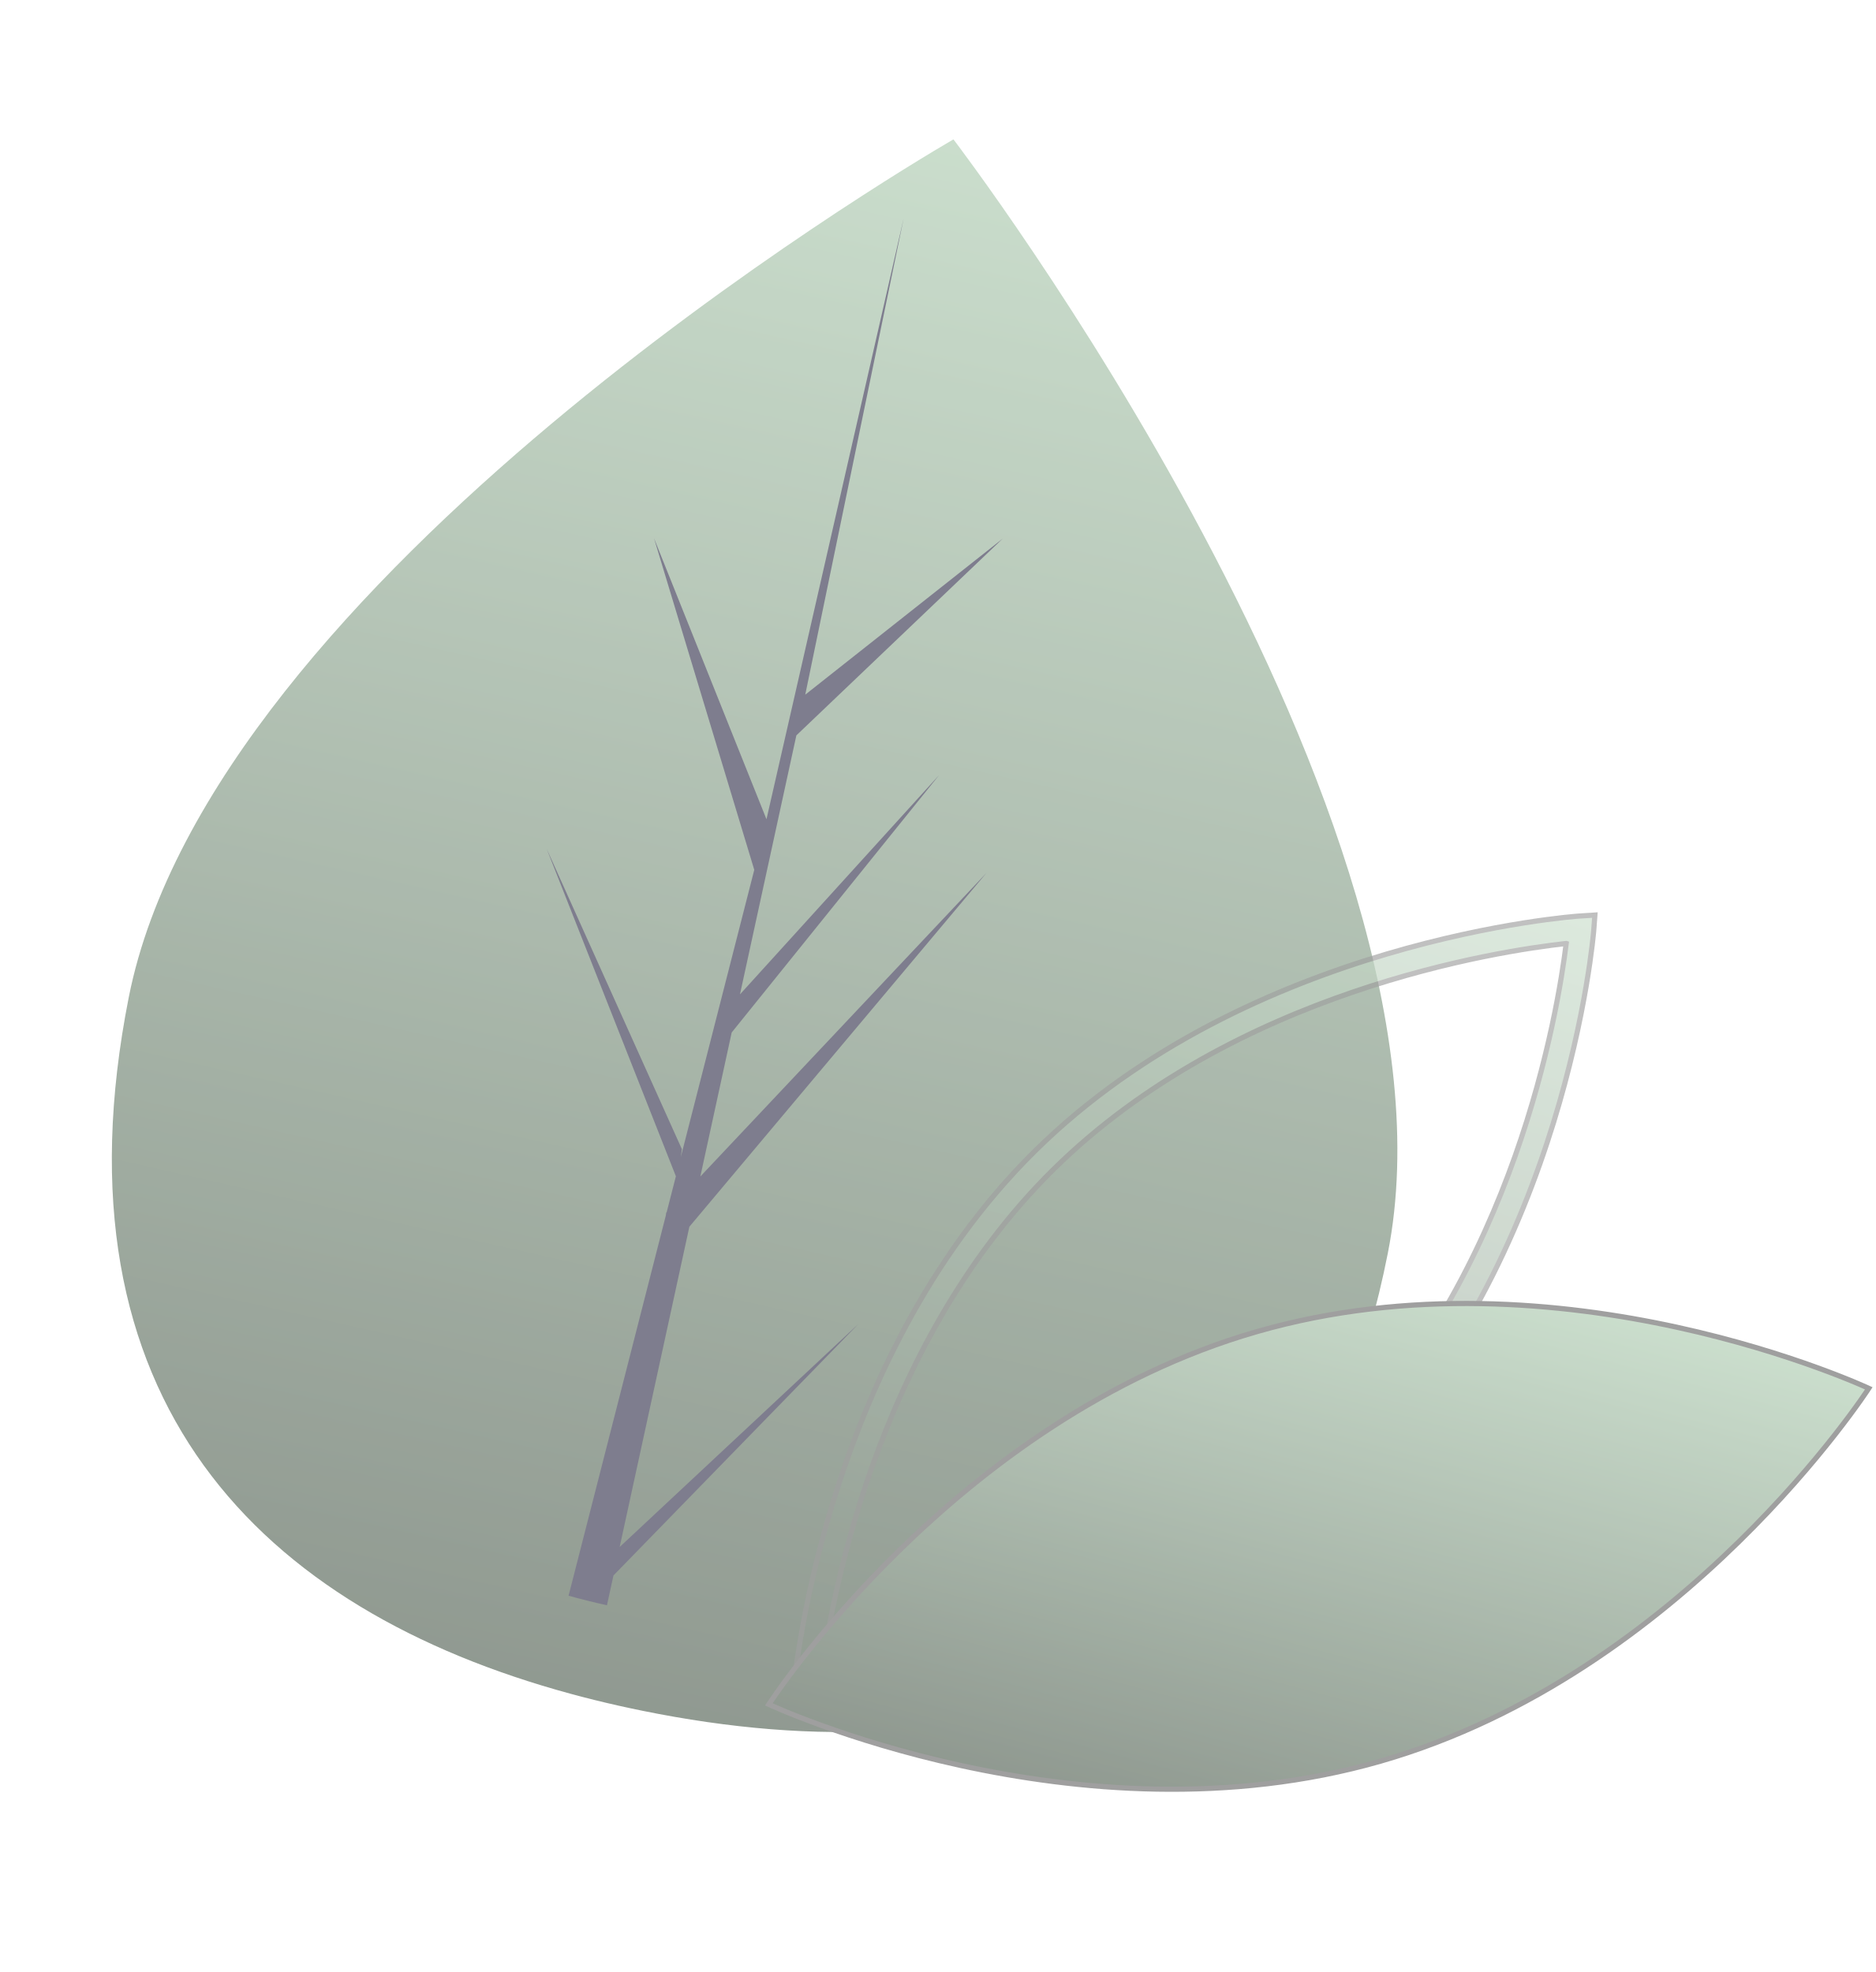
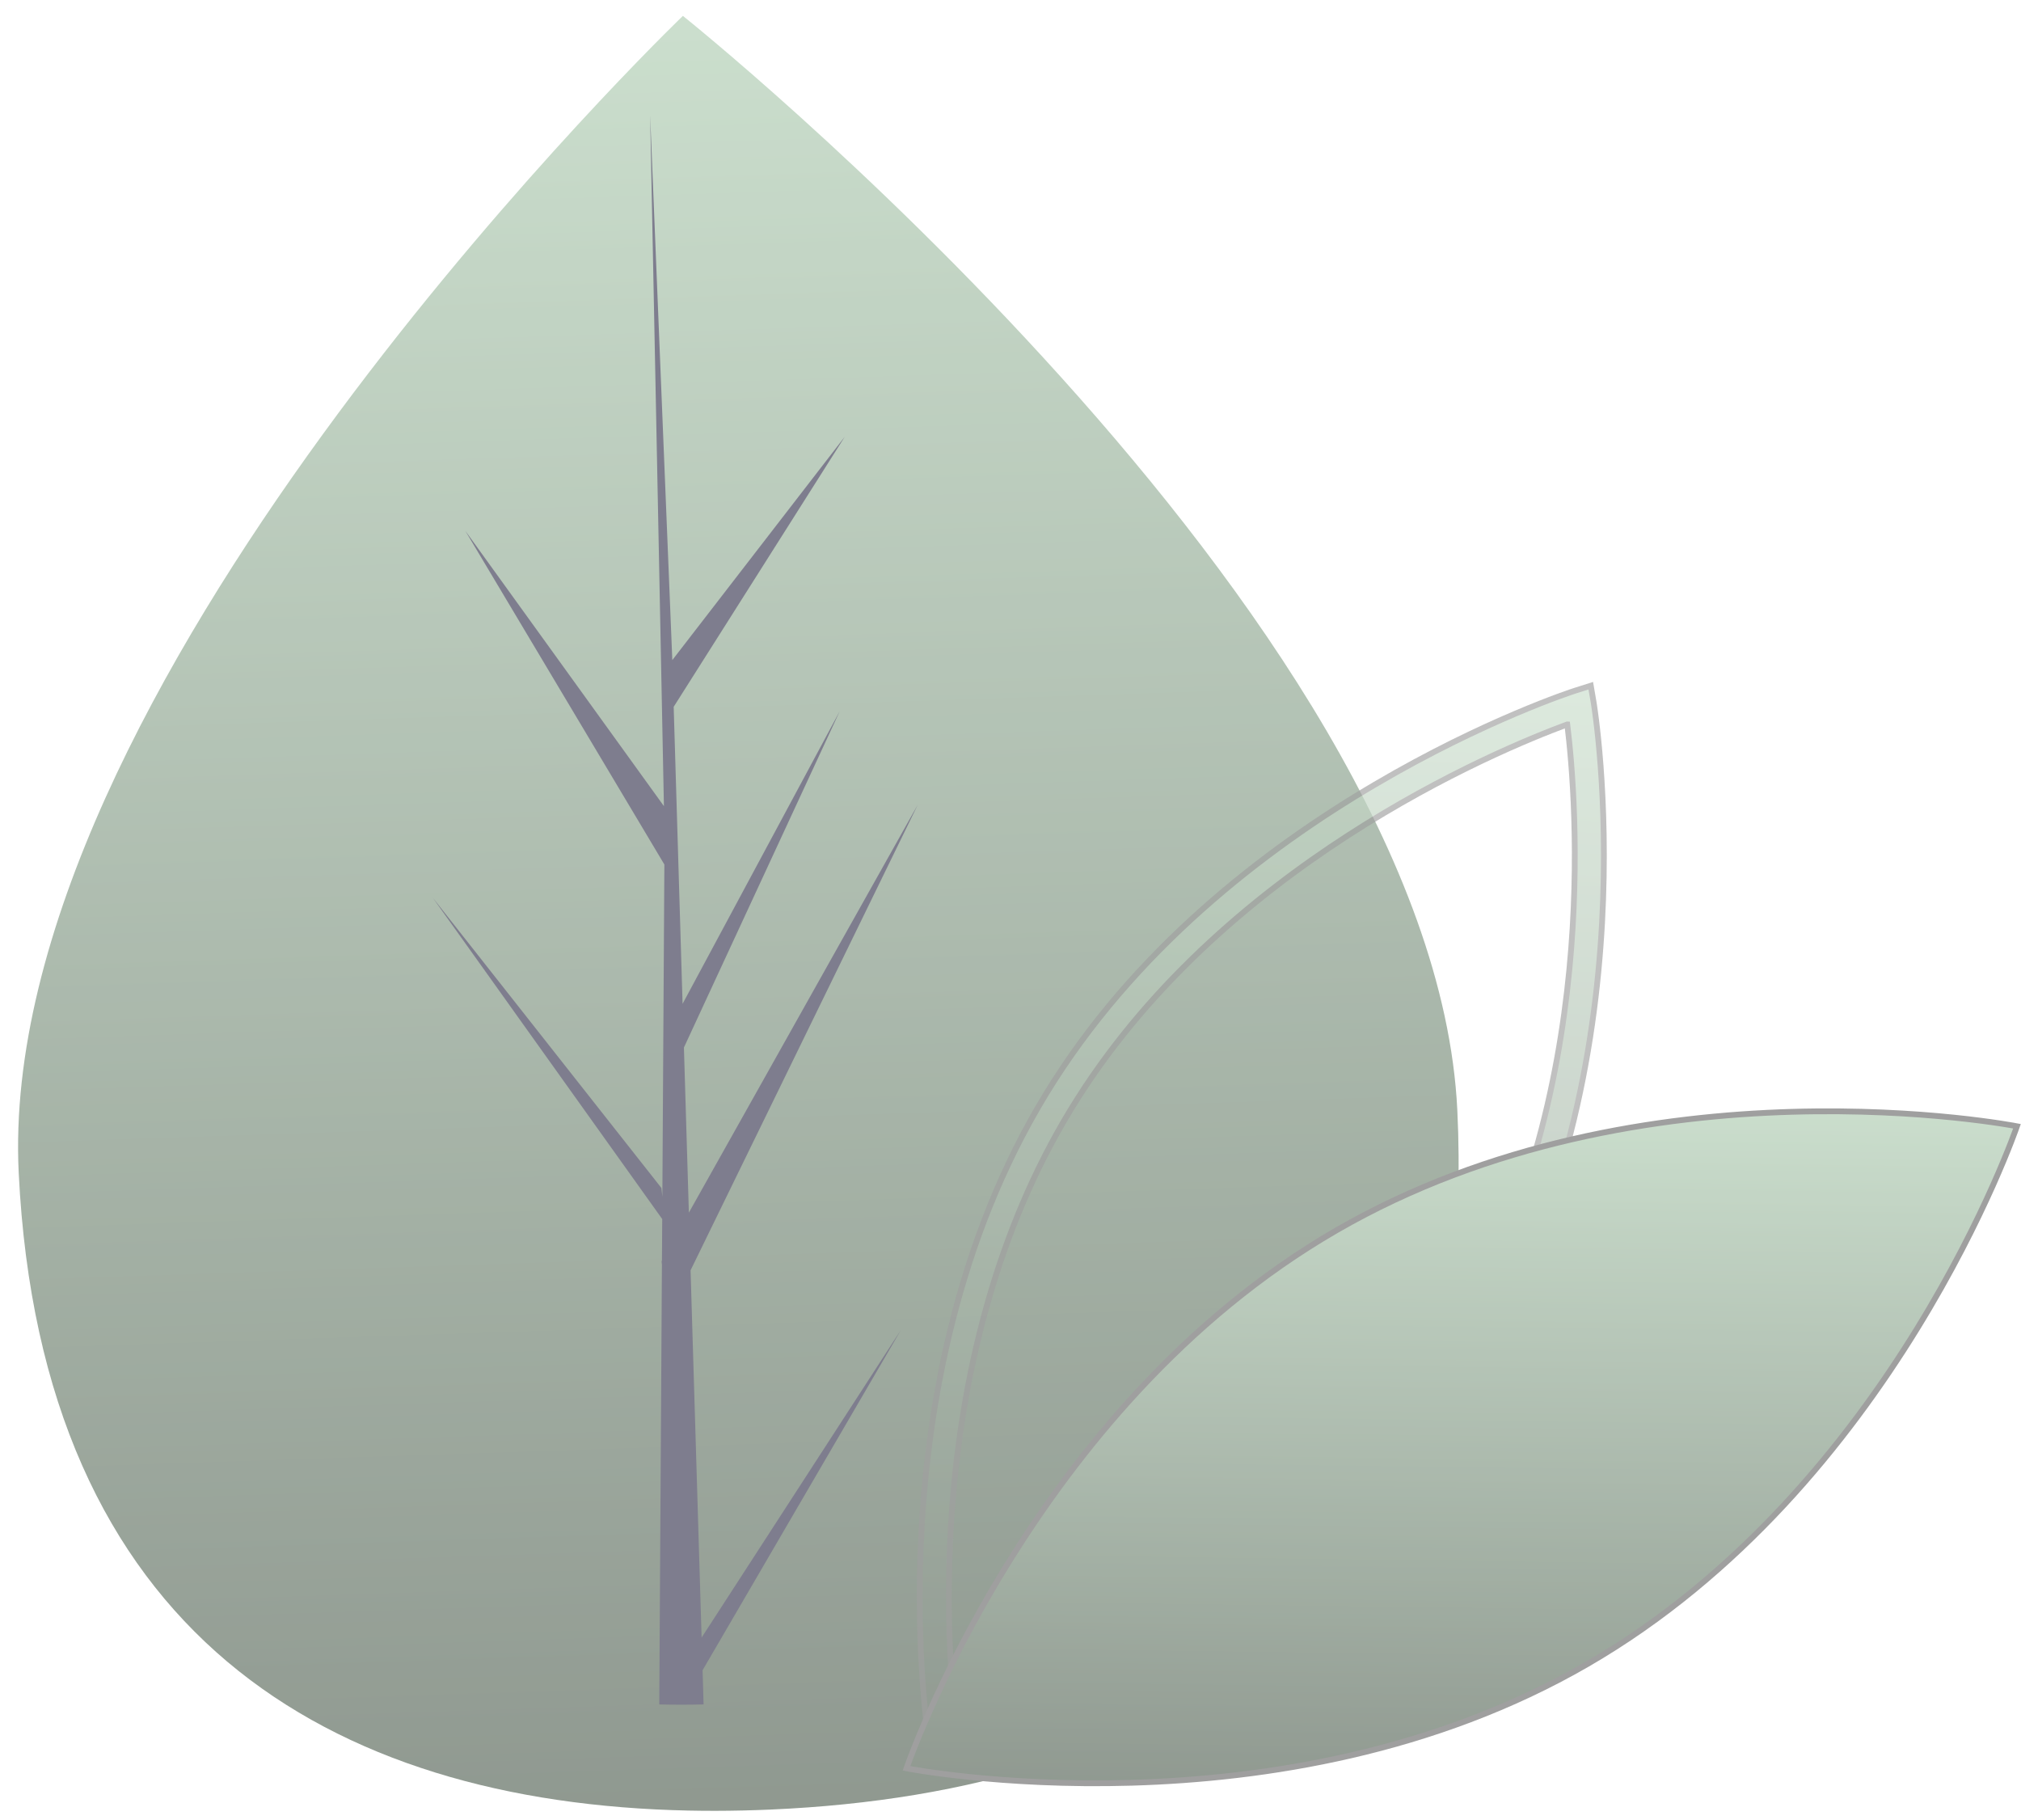
- <svg xmlns="http://www.w3.org/2000/svg" width="363.351" height="382.092" viewBox="0 0 363.351 382.092">
+ <svg xmlns="http://www.w3.org/2000/svg" width="349.349" height="314.552" viewBox="0 0 349.349 314.552">
  <defs>
    <linearGradient id="linear-gradient-leaves" x1="0.5" x2="0.5" y2="1" gradientUnits="objectBoundingBox">
      <stop offset="0" stop-color="#b1ceb4" />
      <stop offset="1" stop-color="#59675a" />
    </linearGradient>
  </defs>
-   <g id="corner-leaves" transform="translate(339.281 -746.983) rotate(14)" opacity="0.67">
+   <g id="corner-leaves" transform="translate(80.772 -785.645)" opacity="0.67">
    <g id="leaf-left">
      <path id="Path_189" data-name="Path 189" d="M949.362,819.942c2.736,85.656-52.005,117.047-120.7,118.881q-2.394.064-4.766.078-4.779.033-9.465-.146C752.3,936.4,703.117,906.244,700.573,826.585c-2.633-82.438,109.284-189.55,117.681-197.473l.015-.008c.319-.3.482-.453.482-.453S946.625,734.295,949.362,819.942Z" transform="matrix(1, -0.017, 0.017, 1, -792.164, 173.659)" fill="url(#linear-gradient-leaves)" />
      <path id="Path_190" data-name="Path 190" d="M767.862,891.752l35.323-52.528L767.934,897.4l.074,5.911q-3.868.029-7.661-.129l1.752-75.979-.048-.586.065-.113.168-7.18L723.6,763.164l38.637,50.789.137,1.517,1.323-57.4-33.412-58.228,33.506,48.143-.35-118.929v-.4l.011.389,2.218,93.732,30.45-38.074-30.35,46.149.665,51.347,28.021-50.113-27.918,57.662.37,28.552,40.751-69.806-40.626,79.768Z" transform="matrix(1, -0.017, 0.017, 1, -742.514, 189.971)" fill="#3f3d56" />
    </g>
    <g id="leaves-right">
      <path id="Path_193" data-name="Path 193" d="M1025.07,861.579c-.141-.619-13.746-62.659,14.039-114.186s87.094-74.249,87.69-74.473l2.71-1.017.64,2.825c.141.619,13.745,62.659-14.039,114.186s-87.094,74.249-87.69,74.473l-2.712,1.017ZM1125.792,678.8c-11.88,5.11-58.768,27.476-82.234,70.994s-16.388,94.991-14.13,107.719c11.875-5.1,58.744-27.429,82.234-70.994,23.473-43.521,16.389-94.986,14.142-107.719Z" transform="translate(-898.588 174.061) rotate(3)" stroke="#707070" stroke-width="1" opacity="0.66" fill="url(#linear-gradient-leaves)" />
      <path id="Path_194" data-name="Path 194" d="M72.669,22.1C20.205,53.659,0,116.353,0,116.353s64.855,11.52,117.318-20.044S189.987,2.051,189.987,2.051,125.13-9.469,72.669,22.1Z" transform="translate(77.958 974.932) rotate(1)" stroke="#707070" stroke-width="1" fill="url(#linear-gradient-leaves)" />
    </g>
  </g>
</svg>
